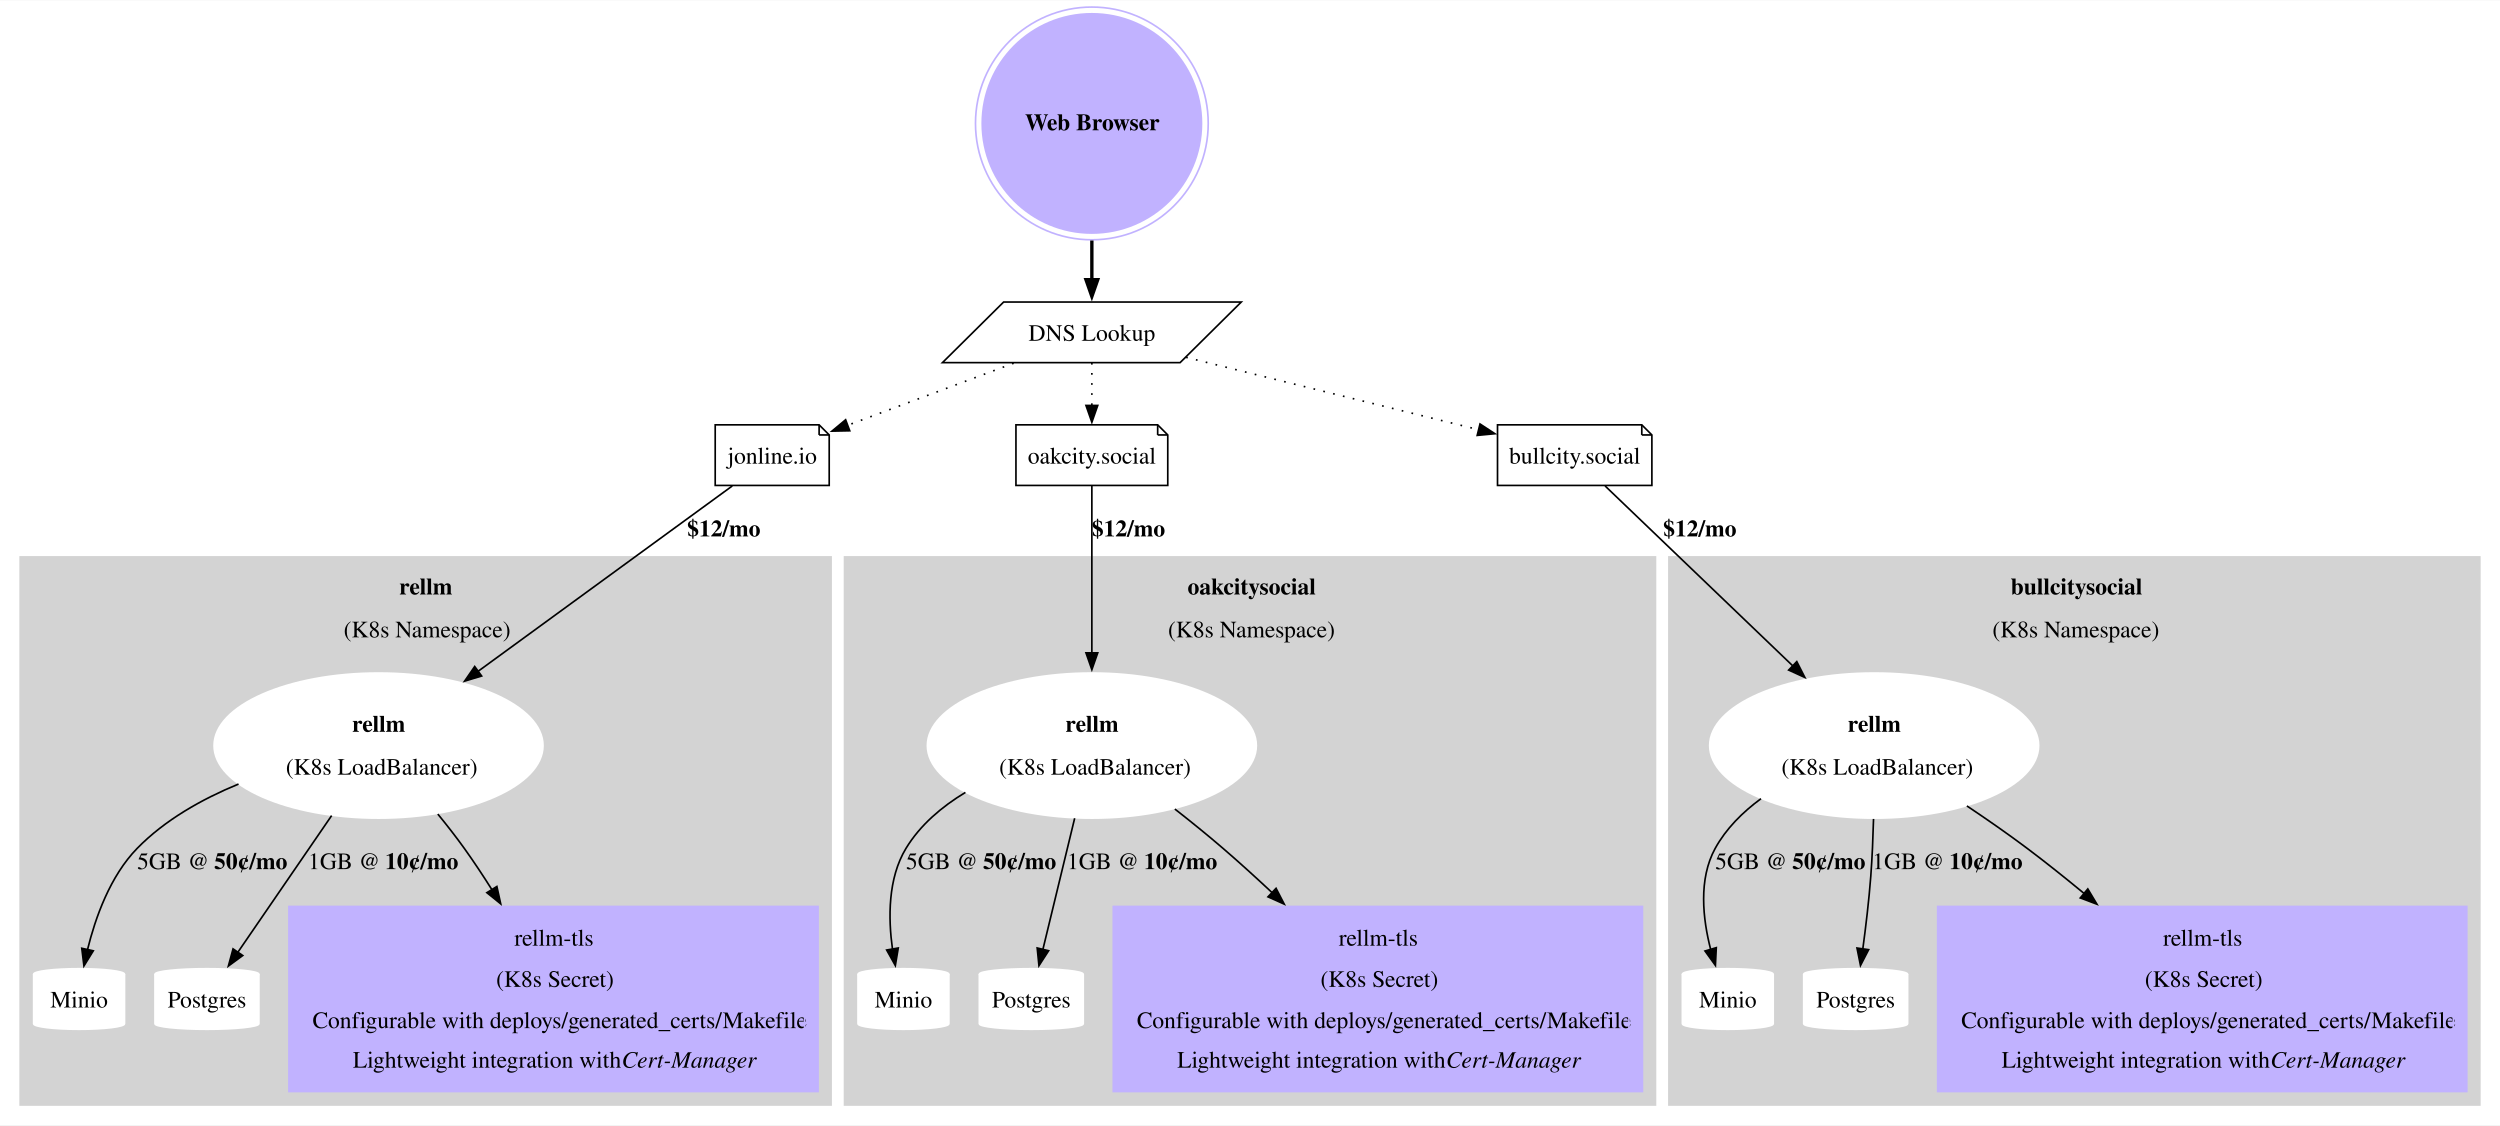
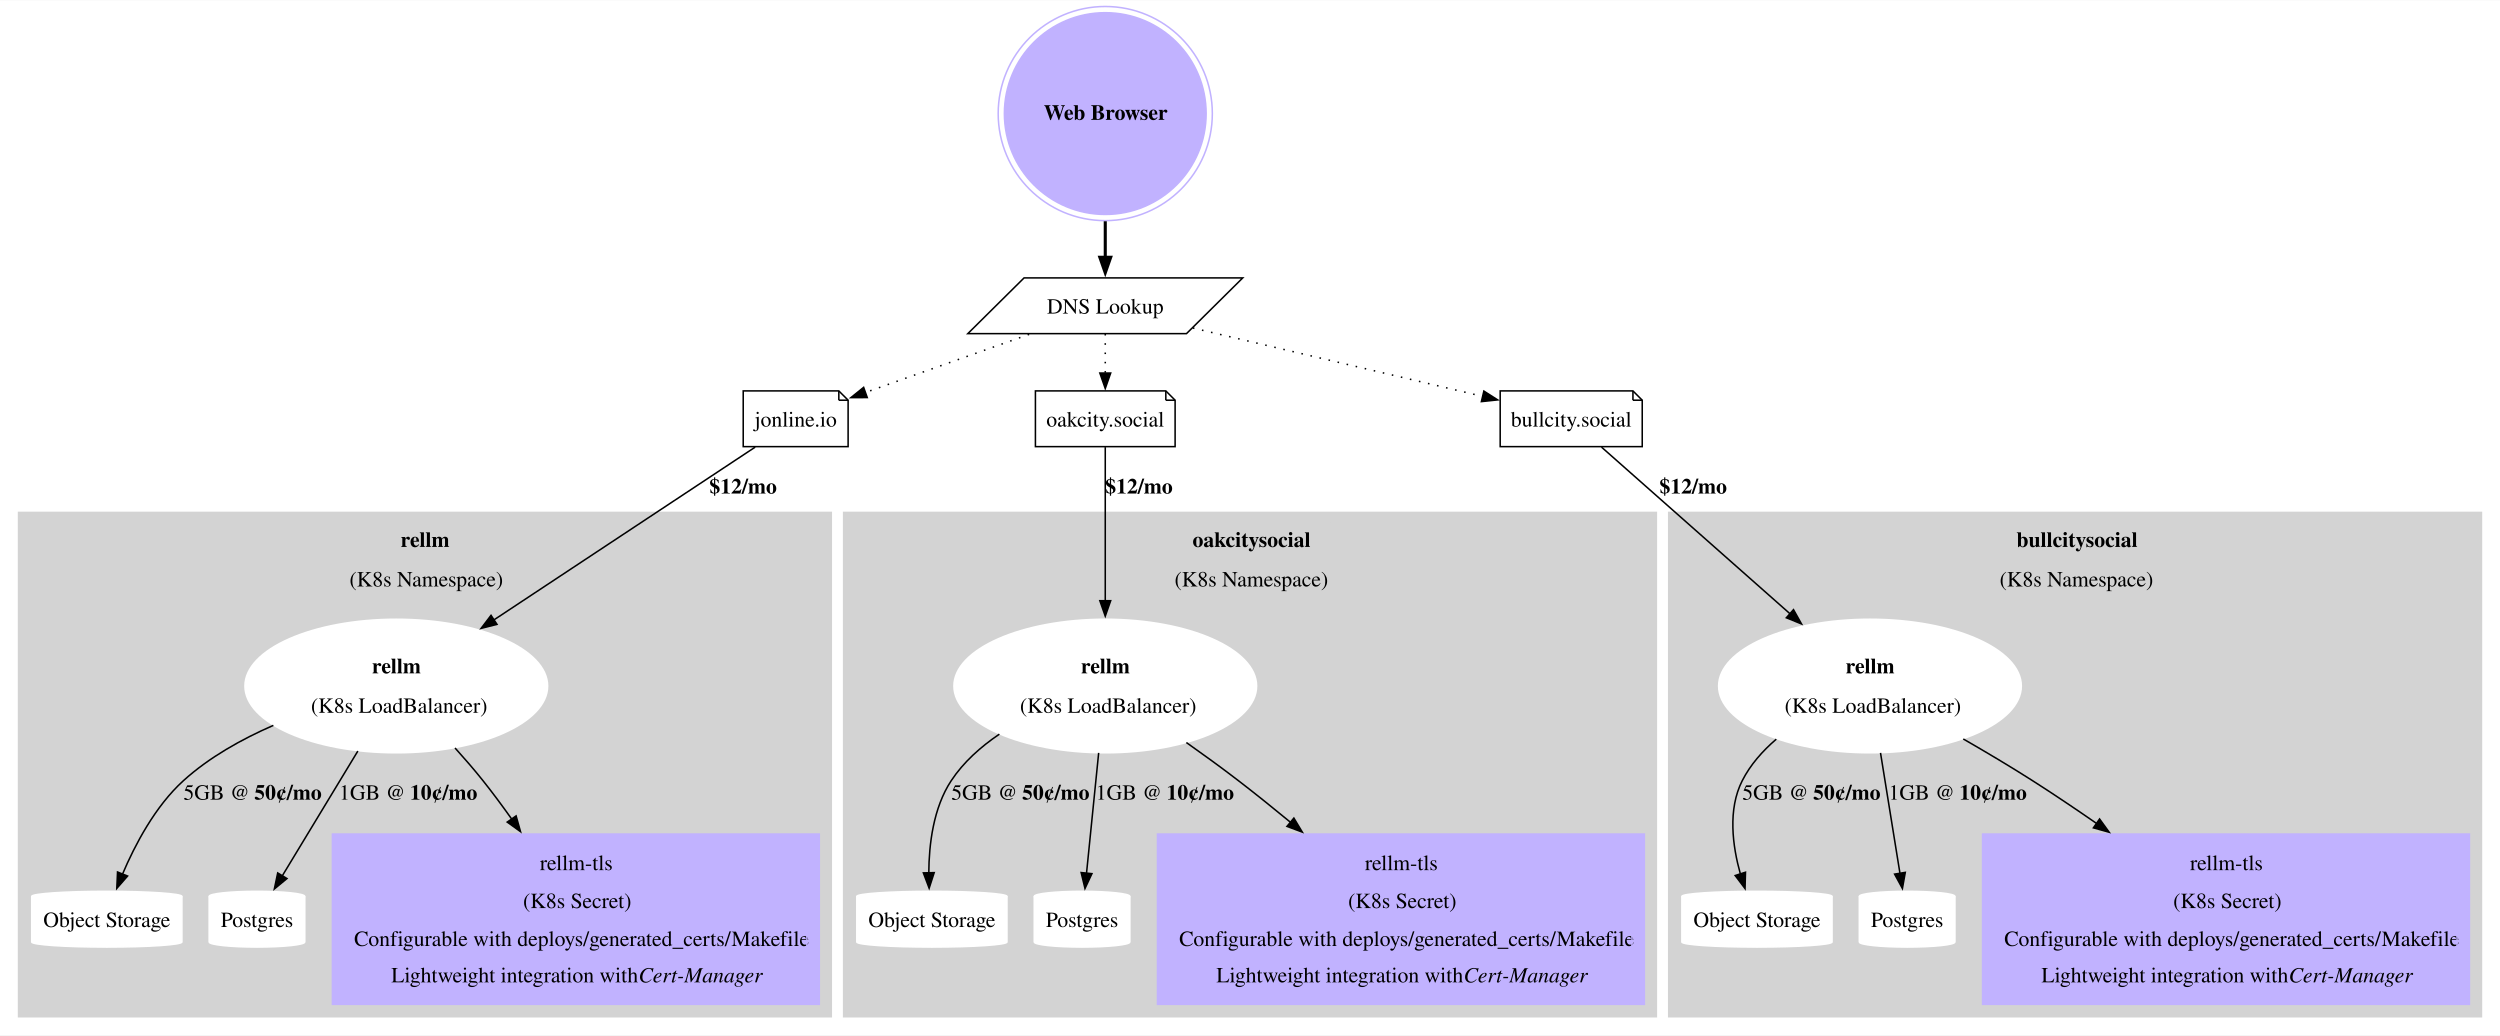
- <svg xmlns="http://www.w3.org/2000/svg" width="1486pt" height="669pt" viewBox="0.00 0.00 1486.00 668.61">
+ <svg xmlns="http://www.w3.org/2000/svg" width="1615pt" height="669pt" viewBox="0.00 0.00 1615.00 668.61">
  <g id="graph0" class="graph" transform="scale(1 1) rotate(0) translate(4 664.61)">
-     <polygon fill="white" stroke="none" points="-4,4 -4,-664.61 1482,-664.61 1482,4 -4,4" />
+     <polygon fill="white" stroke="none" points="-4,4 -4,-664.61 1611,-664.61 1611,4 -4,4" />
    <g id="clust1" class="cluster">
-       <polygon fill="lightgrey" stroke="lightgrey" points="8,-8 8,-333.77 490,-333.77 490,-8 8,-8" />
-       <polygon fill="none" stroke="lightgrey" points="197.25,-304.27 197.25,-326.77 300.75,-326.77 300.75,-304.27 197.25,-304.27" />
-       <text text-anchor="start" x="233.25" y="-311.47" font-family="Times,serif" font-weight="bold" font-size="14.00">rellm</text>
-       <polygon fill="none" stroke="lightgrey" points="197.25,-279.77 197.25,-302.27 300.75,-302.27 300.75,-279.77 197.25,-279.77" />
-       <text text-anchor="start" x="200.25" y="-285.97" font-family="Times,serif" font-size="14.00">(K8s Namespace)</text>
-       <polygon fill="none" stroke="lightgrey" points="194.25,-276.77 194.25,-329.77 303.75,-329.77 303.75,-276.77 194.25,-276.77" />
+       <polygon fill="lightgrey" stroke="lightgrey" points="8,-8 8,-333.77 533,-333.77 533,-8 8,-8" />
+       <polygon fill="none" stroke="lightgrey" points="218.75,-304.27 218.75,-326.77 322.25,-326.77 322.25,-304.27 218.75,-304.27" />
+       <text text-anchor="start" x="254.75" y="-311.47" font-family="Times,serif" font-weight="bold" font-size="14.00">rellm</text>
+       <polygon fill="none" stroke="lightgrey" points="218.75,-279.77 218.75,-302.27 322.25,-302.27 322.25,-279.77 218.75,-279.77" />
+       <text text-anchor="start" x="221.75" y="-285.97" font-family="Times,serif" font-size="14.00">(K8s Namespace)</text>
+       <polygon fill="none" stroke="lightgrey" points="215.75,-276.77 215.75,-329.77 325.25,-329.77 325.25,-276.77 215.75,-276.77" />
    </g>
    <g id="clust2" class="cluster">
-       <polygon fill="lightgrey" stroke="lightgrey" points="498,-8 498,-333.77 980,-333.77 980,-8 498,-8" />
-       <polygon fill="none" stroke="lightgrey" points="687.25,-304.27 687.25,-326.77 790.75,-326.77 790.75,-304.27 687.25,-304.27" />
-       <text text-anchor="start" x="701.88" y="-311.47" font-family="Times,serif" font-weight="bold" font-size="14.00">oakcitysocial</text>
-       <polygon fill="none" stroke="lightgrey" points="687.25,-279.77 687.25,-302.27 790.75,-302.27 790.75,-279.77 687.25,-279.77" />
-       <text text-anchor="start" x="690.25" y="-285.97" font-family="Times,serif" font-size="14.00">(K8s Namespace)</text>
-       <polygon fill="none" stroke="lightgrey" points="684.25,-276.77 684.25,-329.77 793.75,-329.77 793.75,-276.77 684.25,-276.77" />
+       <polygon fill="lightgrey" stroke="lightgrey" points="541,-8 541,-333.77 1066,-333.77 1066,-8 541,-8" />
+       <polygon fill="none" stroke="lightgrey" points="751.75,-304.27 751.75,-326.77 855.25,-326.77 855.25,-304.27 751.75,-304.27" />
+       <text text-anchor="start" x="766.38" y="-311.47" font-family="Times,serif" font-weight="bold" font-size="14.00">oakcitysocial</text>
+       <polygon fill="none" stroke="lightgrey" points="751.75,-279.77 751.75,-302.27 855.25,-302.27 855.25,-279.77 751.75,-279.77" />
+       <text text-anchor="start" x="754.75" y="-285.97" font-family="Times,serif" font-size="14.00">(K8s Namespace)</text>
+       <polygon fill="none" stroke="lightgrey" points="748.75,-276.77 748.75,-329.77 858.25,-329.77 858.25,-276.77 748.75,-276.77" />
    </g>
    <g id="clust3" class="cluster">
-       <polygon fill="lightgrey" stroke="lightgrey" points="988,-8 988,-333.77 1470,-333.77 1470,-8 988,-8" />
-       <polygon fill="none" stroke="lightgrey" points="1177.25,-304.27 1177.25,-326.77 1280.75,-326.77 1280.75,-304.27 1177.25,-304.27" />
-       <text text-anchor="start" x="1191.12" y="-311.47" font-family="Times,serif" font-weight="bold" font-size="14.00">bullcitysocial</text>
-       <polygon fill="none" stroke="lightgrey" points="1177.25,-279.77 1177.25,-302.27 1280.75,-302.27 1280.75,-279.77 1177.25,-279.77" />
-       <text text-anchor="start" x="1180.25" y="-285.97" font-family="Times,serif" font-size="14.00">(K8s Namespace)</text>
-       <polygon fill="none" stroke="lightgrey" points="1174.25,-276.77 1174.25,-329.77 1283.75,-329.77 1283.75,-276.77 1174.25,-276.77" />
+       <polygon fill="lightgrey" stroke="lightgrey" points="1074,-8 1074,-333.77 1599,-333.77 1599,-8 1074,-8" />
+       <polygon fill="none" stroke="lightgrey" points="1284.75,-304.27 1284.75,-326.77 1388.25,-326.77 1388.25,-304.27 1284.75,-304.27" />
+       <text text-anchor="start" x="1298.62" y="-311.47" font-family="Times,serif" font-weight="bold" font-size="14.00">bullcitysocial</text>
+       <polygon fill="none" stroke="lightgrey" points="1284.75,-279.77 1284.75,-302.27 1388.25,-302.27 1388.25,-279.77 1284.75,-279.77" />
+       <text text-anchor="start" x="1287.75" y="-285.97" font-family="Times,serif" font-size="14.00">(K8s Namespace)</text>
+       <polygon fill="none" stroke="lightgrey" points="1281.75,-276.77 1281.75,-329.77 1391.25,-329.77 1391.25,-276.77 1281.75,-276.77" />
    </g>
    <g id="node1" class="node">
-       <ellipse fill="#c1b2ff" stroke="#c1b2ff" cx="645" cy="-591.44" rx="65.17" ry="65.17" />
-       <ellipse fill="none" stroke="#c1b2ff" cx="645" cy="-591.44" rx="69.17" ry="69.17" />
-       <text text-anchor="start" x="605.25" y="-587.39" font-family="Times,serif" font-weight="bold" font-size="14.00">Web Browser</text>
+       <ellipse fill="#c1b2ff" stroke="#c1b2ff" cx="710" cy="-591.44" rx="65.17" ry="65.17" />
+       <ellipse fill="none" stroke="#c1b2ff" cx="710" cy="-591.44" rx="69.17" ry="69.17" />
+       <text text-anchor="start" x="670.25" y="-587.39" font-family="Times,serif" font-weight="bold" font-size="14.00">Web Browser</text>
    </g>
    <g id="node2" class="node">
-       <polygon fill="none" stroke="black" points="733.8,-485.27 592.54,-485.27 556.2,-449.27 697.46,-449.27 733.8,-485.27" />
-       <text text-anchor="middle" x="645" y="-462.22" font-family="Times,serif" font-size="14.00">DNS Lookup</text>
+       <polygon fill="none" stroke="black" points="798.8,-485.27 657.54,-485.27 621.2,-449.27 762.46,-449.27 798.8,-485.27" />
+       <text text-anchor="middle" x="710" y="-462.22" font-family="Times,serif" font-size="14.00">DNS Lookup</text>
    </g>
    <g id="edge1" class="edge">
-       <path fill="none" stroke="black" stroke-width="2" d="M645,-521.85C645,-513.11 645,-504.57 645,-496.97" />
-       <polygon fill="black" stroke="black" stroke-width="2" points="648.5,-498.58 645,-488.58 641.5,-498.58 648.5,-498.58" />
+       <path fill="none" stroke="black" stroke-width="2" d="M710,-521.85C710,-513.11 710,-504.57 710,-496.97" />
+       <polygon fill="black" stroke="black" stroke-width="2" points="713.5,-498.58 710,-488.58 706.5,-498.58 713.5,-498.58" />
    </g>
    <g id="node3" class="node">
-       <polygon fill="none" stroke="black" points="482.88,-412.27 421.12,-412.27 421.12,-376.27 488.88,-376.27 488.88,-406.27 482.88,-412.27" />
-       <polyline fill="none" stroke="black" points="482.88,-412.27 482.88,-406.27" />
-       <polyline fill="none" stroke="black" points="488.88,-406.27 482.88,-406.27" />
-       <text text-anchor="middle" x="455" y="-389.22" font-family="Times,serif" font-size="14.00">jonline.io</text>
+       <polygon fill="none" stroke="black" points="537.88,-412.27 476.12,-412.27 476.12,-376.27 543.88,-376.27 543.88,-406.27 537.88,-412.27" />
+       <polyline fill="none" stroke="black" points="537.88,-412.27 537.88,-406.27" />
+       <polyline fill="none" stroke="black" points="543.88,-406.27 537.88,-406.27" />
+       <text text-anchor="middle" x="510" y="-389.22" font-family="Times,serif" font-size="14.00">jonline.io</text>
    </g>
    <g id="edge2" class="edge">
-       <path fill="none" stroke="black" stroke-dasharray="1,5" d="M598.52,-448.9C568.38,-437.64 529.34,-423.05 499.59,-411.93" />
-       <polygon fill="black" stroke="black" points="501.09,-408.75 490.5,-408.53 498.64,-415.31 501.09,-408.75" />
+       <path fill="none" stroke="black" stroke-dasharray="1,5" d="M660.82,-448.81C628.43,-437.31 586.37,-422.38 554.89,-411.2" />
+       <polygon fill="black" stroke="black" points="556.25,-407.97 545.66,-407.93 553.91,-414.57 556.25,-407.97" />
    </g>
    <g id="node4" class="node">
-       <polygon fill="none" stroke="black" points="684.12,-412.27 599.88,-412.27 599.88,-376.27 690.12,-376.27 690.12,-406.27 684.12,-412.27" />
-       <polyline fill="none" stroke="black" points="684.12,-412.27 684.12,-406.27" />
-       <polyline fill="none" stroke="black" points="690.12,-406.27 684.12,-406.27" />
-       <text text-anchor="middle" x="645" y="-389.22" font-family="Times,serif" font-size="14.00">oakcity.social</text>
+       <polygon fill="none" stroke="black" points="749.12,-412.27 664.88,-412.27 664.88,-376.27 755.12,-376.27 755.12,-406.27 749.12,-412.27" />
+       <polyline fill="none" stroke="black" points="749.12,-412.27 749.12,-406.27" />
+       <polyline fill="none" stroke="black" points="755.12,-406.27 749.12,-406.27" />
+       <text text-anchor="middle" x="710" y="-389.22" font-family="Times,serif" font-size="14.00">oakcity.social</text>
    </g>
    <g id="edge3" class="edge">
-       <path fill="none" stroke="black" stroke-dasharray="1,5" d="M645,-449.08C645,-441.49 645,-432.37 645,-423.81" />
-       <polygon fill="black" stroke="black" points="648.5,-423.81 645,-413.81 641.5,-423.81 648.5,-423.81" />
+       <path fill="none" stroke="black" stroke-dasharray="1,5" d="M710,-449.08C710,-441.49 710,-432.37 710,-423.81" />
+       <polygon fill="black" stroke="black" points="713.5,-423.81 710,-413.81 706.5,-423.81 713.5,-423.81" />
    </g>
    <g id="node5" class="node">
-       <polygon fill="none" stroke="black" points="971.88,-412.27 886.12,-412.27 886.12,-376.27 977.88,-376.27 977.88,-406.27 971.88,-412.27" />
-       <polyline fill="none" stroke="black" points="971.88,-412.27 971.88,-406.27" />
-       <polyline fill="none" stroke="black" points="977.88,-406.27 971.88,-406.27" />
-       <text text-anchor="middle" x="932" y="-389.22" font-family="Times,serif" font-size="14.00">bullcity.social</text>
+       <polygon fill="none" stroke="black" points="1050.88,-412.27 965.12,-412.27 965.12,-376.27 1056.88,-376.27 1056.88,-406.27 1050.88,-412.27" />
+       <polyline fill="none" stroke="black" points="1050.88,-412.27 1050.88,-406.27" />
+       <polyline fill="none" stroke="black" points="1056.88,-406.27 1050.88,-406.27" />
+       <text text-anchor="middle" x="1011" y="-389.22" font-family="Times,serif" font-size="14.00">bullcity.social</text>
    </g>
    <g id="edge4" class="edge">
-       <path fill="none" stroke="black" stroke-dasharray="1,5" d="M701.02,-452.41C751.22,-439.99 824.51,-421.86 875.01,-409.37" />
-       <polygon fill="black" stroke="black" points="875.72,-412.8 884.58,-407 874.04,-406 875.72,-412.8" />
+       <path fill="none" stroke="black" stroke-dasharray="1,5" d="M766.62,-452.91C820.2,-440.27 900.21,-421.4 953.93,-408.73" />
+       <polygon fill="black" stroke="black" points="954.58,-412.17 963.51,-406.47 952.97,-405.36 954.58,-412.17" />
    </g>
    <g id="node6" class="node">
-       <ellipse fill="white" stroke="white" cx="221" cy="-221.63" rx="97.76" ry="43.13" />
-       <polygon fill="none" stroke="white" points="162.88,-222.63 162.88,-245.13 279.12,-245.13 279.12,-222.63 162.88,-222.63" />
-       <text text-anchor="start" x="205.25" y="-229.83" font-family="Times,serif" font-weight="bold" font-size="14.00">rellm</text>
-       <polygon fill="none" stroke="white" points="162.88,-198.13 162.88,-220.63 279.12,-220.63 279.12,-198.13 162.88,-198.13" />
-       <text text-anchor="start" x="165.88" y="-204.33" font-family="Times,serif" font-size="14.00">(K8s LoadBalancer)</text>
-       <polygon fill="none" stroke="white" points="159.88,-195.13 159.88,-248.13 282.12,-248.13 282.12,-195.13 159.88,-195.13" />
+       <ellipse fill="white" stroke="white" cx="252" cy="-221.63" rx="97.76" ry="43.13" />
+       <polygon fill="none" stroke="white" points="193.88,-222.63 193.88,-245.13 310.12,-245.13 310.12,-222.63 193.88,-222.63" />
+       <text text-anchor="start" x="236.25" y="-229.83" font-family="Times,serif" font-weight="bold" font-size="14.00">rellm</text>
+       <polygon fill="none" stroke="white" points="193.88,-198.13 193.88,-220.63 310.12,-220.63 310.12,-198.13 193.88,-198.13" />
+       <text text-anchor="start" x="196.88" y="-204.33" font-family="Times,serif" font-size="14.00">(K8s LoadBalancer)</text>
+       <polygon fill="none" stroke="white" points="190.88,-195.13 190.88,-248.13 313.12,-248.13 313.12,-195.13 190.88,-195.13" />
    </g>
    <g id="edge8" class="edge">
-       <path fill="none" stroke="black" d="M431.28,-375.97C396.13,-350.34 329.11,-301.47 280.15,-265.77" />
-       <polygon fill="black" stroke="black" points="282.29,-262.99 272.15,-259.93 278.16,-268.65 282.29,-262.99" />
-       <text text-anchor="start" x="404.46" y="-345.97" font-family="Times,serif" font-weight="bold" font-size="14.00">$12/mo</text>
+       <path fill="none" stroke="black" d="M483.84,-375.97C444.57,-349.99 369.19,-300.14 315.04,-264.33" />
+       <polygon fill="black" stroke="black" points="317.06,-261.47 306.79,-258.87 313.2,-267.31 317.06,-261.47" />
+       <text text-anchor="start" x="454.27" y="-345.97" font-family="Times,serif" font-weight="bold" font-size="14.00">$12/mo</text>
    </g>
    <g id="node10" class="node">
-       <ellipse fill="white" stroke="white" cx="645" cy="-221.63" rx="97.76" ry="43.13" />
-       <polygon fill="none" stroke="white" points="586.88,-222.63 586.88,-245.13 703.12,-245.13 703.12,-222.63 586.88,-222.63" />
-       <text text-anchor="start" x="629.25" y="-229.83" font-family="Times,serif" font-weight="bold" font-size="14.00">rellm</text>
-       <polygon fill="none" stroke="white" points="586.88,-198.13 586.88,-220.63 703.12,-220.63 703.12,-198.13 586.88,-198.13" />
-       <text text-anchor="start" x="589.88" y="-204.33" font-family="Times,serif" font-size="14.00">(K8s LoadBalancer)</text>
-       <polygon fill="none" stroke="white" points="583.88,-195.13 583.88,-248.13 706.12,-248.13 706.12,-195.13 583.88,-195.13" />
+       <ellipse fill="white" stroke="white" cx="710" cy="-221.63" rx="97.76" ry="43.13" />
+       <polygon fill="none" stroke="white" points="651.88,-222.63 651.88,-245.13 768.12,-245.13 768.12,-222.63 651.88,-222.63" />
+       <text text-anchor="start" x="694.25" y="-229.83" font-family="Times,serif" font-weight="bold" font-size="14.00">rellm</text>
+       <polygon fill="none" stroke="white" points="651.88,-198.13 651.88,-220.63 768.12,-220.63 768.12,-198.13 651.88,-198.13" />
+       <text text-anchor="start" x="654.88" y="-204.33" font-family="Times,serif" font-size="14.00">(K8s LoadBalancer)</text>
+       <polygon fill="none" stroke="white" points="648.88,-195.13 648.88,-248.13 771.12,-248.13 771.12,-195.13 648.88,-195.13" />
    </g>
    <g id="edge12" class="edge">
-       <path fill="none" stroke="black" d="M645,-375.97C645,-352.83 645,-310.74 645,-276.51" />
-       <polygon fill="black" stroke="black" points="648.5,-276.75 645,-266.75 641.5,-276.75 648.5,-276.75" />
-       <text text-anchor="start" x="645" y="-345.97" font-family="Times,serif" font-weight="bold" font-size="14.00">$12/mo</text>
+       <path fill="none" stroke="black" d="M710,-375.97C710,-352.83 710,-310.74 710,-276.51" />
+       <polygon fill="black" stroke="black" points="713.5,-276.75 710,-266.75 706.5,-276.75 713.5,-276.75" />
+       <text text-anchor="start" x="710" y="-345.97" font-family="Times,serif" font-weight="bold" font-size="14.00">$12/mo</text>
    </g>
    <g id="node14" class="node">
-       <ellipse fill="white" stroke="white" cx="1110" cy="-221.63" rx="97.76" ry="43.13" />
-       <polygon fill="none" stroke="white" points="1051.88,-222.63 1051.88,-245.13 1168.12,-245.13 1168.12,-222.63 1051.88,-222.63" />
-       <text text-anchor="start" x="1094.25" y="-229.83" font-family="Times,serif" font-weight="bold" font-size="14.00">rellm</text>
-       <polygon fill="none" stroke="white" points="1051.88,-198.13 1051.88,-220.63 1168.12,-220.63 1168.12,-198.13 1051.88,-198.13" />
-       <text text-anchor="start" x="1054.88" y="-204.33" font-family="Times,serif" font-size="14.00">(K8s LoadBalancer)</text>
-       <polygon fill="none" stroke="white" points="1048.88,-195.13 1048.88,-248.13 1171.12,-248.13 1171.12,-195.13 1048.88,-195.13" />
+       <ellipse fill="white" stroke="white" cx="1204" cy="-221.63" rx="97.76" ry="43.13" />
+       <polygon fill="none" stroke="white" points="1145.88,-222.63 1145.88,-245.13 1262.12,-245.13 1262.12,-222.63 1145.88,-222.63" />
+       <text text-anchor="start" x="1188.25" y="-229.83" font-family="Times,serif" font-weight="bold" font-size="14.00">rellm</text>
+       <polygon fill="none" stroke="white" points="1145.88,-198.13 1145.88,-220.63 1262.12,-220.63 1262.12,-198.13 1145.88,-198.13" />
+       <text text-anchor="start" x="1148.88" y="-204.33" font-family="Times,serif" font-size="14.00">(K8s LoadBalancer)</text>
+       <polygon fill="none" stroke="white" points="1142.88,-195.13 1142.88,-248.13 1265.12,-248.13 1265.12,-195.13 1142.88,-195.13" />
    </g>
    <g id="edge16" class="edge">
-       <path fill="none" stroke="black" d="M950.05,-375.97C976.01,-351.08 1024.84,-304.27 1061.75,-268.89" />
-       <polygon fill="black" stroke="black" points="1064.01,-271.56 1068.81,-262.12 1059.17,-266.51 1064.01,-271.56" />
-       <text text-anchor="start" x="984.6" y="-345.97" font-family="Times,serif" font-weight="bold" font-size="14.00">$12/mo</text>
+       <path fill="none" stroke="black" d="M1030.57,-375.97C1058.87,-350.94 1112.23,-303.77 1152.32,-268.33" />
+       <polygon fill="black" stroke="black" points="1154.6,-270.98 1159.78,-261.73 1149.97,-265.73 1154.6,-270.98" />
+       <text text-anchor="start" x="1068.03" y="-345.97" font-family="Times,serif" font-weight="bold" font-size="14.00">$12/mo</text>
    </g>
    <g id="node7" class="node">
-       <path fill="white" stroke="white" d="M70,-85.73C70,-87.53 57.9,-89 43,-89 28.1,-89 16,-87.53 16,-85.73 16,-85.73 16,-56.27 16,-56.27 16,-54.47 28.1,-53 43,-53 57.9,-53 70,-54.47 70,-56.27 70,-56.27 70,-85.73 70,-85.73" />
-       <path fill="none" stroke="white" d="M70,-85.73C70,-83.92 57.9,-82.45 43,-82.45 28.1,-82.45 16,-83.92 16,-85.73" />
-       <text text-anchor="middle" x="43" y="-65.95" font-family="Times,serif" font-size="14.00">Minio</text>
+       <path fill="white" stroke="white" d="M113.5,-85.73C113.5,-87.53 91.76,-89 65,-89 38.24,-89 16.5,-87.53 16.5,-85.73 16.5,-85.73 16.5,-56.27 16.5,-56.27 16.5,-54.47 38.24,-53 65,-53 91.76,-53 113.5,-54.47 113.5,-56.27 113.5,-56.27 113.5,-85.73 113.5,-85.73" />
+       <path fill="none" stroke="white" d="M113.5,-85.73C113.5,-83.92 91.76,-82.45 65,-82.45 38.24,-82.45 16.5,-83.92 16.5,-85.73" />
+       <text text-anchor="middle" x="65" y="-65.95" font-family="Times,serif" font-size="14.00">Object Storage</text>
    </g>
    <g id="edge5" class="edge">
-       <path fill="none" stroke="black" d="M137.78,-198.77C115.99,-189.8 94,-177.42 77.5,-160.5 61.48,-144.07 52.68,-119.36 47.99,-100.22" />
-       <polygon fill="black" stroke="black" points="51.45,-99.65 45.89,-90.63 44.61,-101.15 51.45,-99.65" />
-       <text text-anchor="start" x="77.5" y="-148.2" font-family="Times,serif" font-size="14.00">5GB @ </text>
-       <text text-anchor="start" x="123.25" y="-148.2" font-family="Times,serif" font-weight="bold" font-size="14.00">50¢/mo</text>
+       <path fill="none" stroke="black" d="M172.59,-196.21C152.06,-187.28 131.1,-175.55 114.5,-160.5 96.29,-143.99 83.22,-119.17 75.1,-100.01" />
+       <polygon fill="black" stroke="black" points="78.42,-98.88 71.45,-90.9 71.92,-101.48 78.42,-98.88" />
+       <text text-anchor="start" x="114.5" y="-148.2" font-family="Times,serif" font-size="14.00">5GB @ </text>
+       <text text-anchor="start" x="160.25" y="-148.2" font-family="Times,serif" font-weight="bold" font-size="14.00">50¢/mo</text>
    </g>
    <g id="node8" class="node">
-       <path fill="white" stroke="white" d="M149.88,-85.73C149.88,-87.53 136.04,-89 119,-89 101.96,-89 88.12,-87.53 88.12,-85.73 88.12,-85.73 88.12,-56.27 88.12,-56.27 88.12,-54.47 101.96,-53 119,-53 136.04,-53 149.88,-54.47 149.88,-56.27 149.88,-56.27 149.88,-85.73 149.88,-85.73" />
-       <path fill="none" stroke="white" d="M149.88,-85.73C149.88,-83.92 136.04,-82.45 119,-82.45 101.96,-82.45 88.12,-83.92 88.12,-85.73" />
-       <text text-anchor="middle" x="119" y="-65.95" font-family="Times,serif" font-size="14.00">Postgres</text>
+       <path fill="white" stroke="white" d="M192.88,-85.73C192.88,-87.53 179.04,-89 162,-89 144.96,-89 131.12,-87.53 131.12,-85.73 131.12,-85.73 131.12,-56.27 131.12,-56.27 131.12,-54.47 144.96,-53 162,-53 179.04,-53 192.88,-54.47 192.88,-56.27 192.88,-56.27 192.88,-85.73 192.88,-85.73" />
+       <path fill="none" stroke="white" d="M192.88,-85.73C192.88,-83.92 179.04,-82.45 162,-82.45 144.96,-82.45 131.12,-83.92 131.12,-85.73" />
+       <text text-anchor="middle" x="162" y="-65.95" font-family="Times,serif" font-size="14.00">Postgres</text>
    </g>
    <g id="edge6" class="edge">
-       <path fill="none" stroke="black" d="M193.13,-180.02C175.35,-154.11 152.82,-121.28 137.28,-98.64" />
-       <polygon fill="black" stroke="black" points="140.29,-96.84 131.74,-90.57 134.52,-100.8 140.29,-96.84" />
-       <text text-anchor="start" x="179.14" y="-148.2" font-family="Times,serif" font-size="14.00">1GB @ </text>
-       <text text-anchor="start" x="224.89" y="-148.2" font-family="Times,serif" font-weight="bold" font-size="14.00">10¢/mo</text>
+       <path fill="none" stroke="black" d="M227.17,-179.63C211.56,-153.84 191.86,-121.32 178.23,-98.81" />
+       <polygon fill="black" stroke="black" points="181.39,-97.26 173.22,-90.52 175.4,-100.89 181.39,-97.26" />
+       <text text-anchor="start" x="215.06" y="-148.2" font-family="Times,serif" font-size="14.00">1GB @ </text>
+       <text text-anchor="start" x="260.81" y="-148.2" font-family="Times,serif" font-weight="bold" font-size="14.00">10¢/mo</text>
    </g>
    <g id="node9" class="node">
-       <polygon fill="#c1b2ff" stroke="#c1b2ff" points="482.25,-126 167.75,-126 167.75,-16 482.25,-16 482.25,-126" />
-       <polygon fill="none" stroke="#c1b2ff" points="178.75,-96.5 178.75,-119 471.25,-119 471.25,-96.5 178.75,-96.5" />
-       <text text-anchor="start" x="301.75" y="-102.7" font-family="Times,serif" font-size="14.00">rellm-tls</text>
-       <polygon fill="none" stroke="#c1b2ff" points="178.75,-72 178.75,-94.5 471.25,-94.5 471.25,-72 178.75,-72" />
-       <text text-anchor="start" x="290.88" y="-78.2" font-family="Times,serif" font-size="14.00">(K8s Secret)</text>
-       <polygon fill="none" stroke="#c1b2ff" points="178.75,-47.5 178.75,-70 471.25,-70 471.25,-47.5 178.75,-47.5" />
-       <text text-anchor="start" x="181.75" y="-53.7" font-family="Times,serif" font-size="14.00">Configurable with deploys/generated_certs/Makefile</text>
-       <polygon fill="none" stroke="#c1b2ff" points="178.75,-23 178.75,-45.5 471.25,-45.5 471.25,-23 178.75,-23" />
-       <text text-anchor="start" x="205.75" y="-30.2" font-family="Times,serif" font-size="14.00">Lightweight integration with </text>
-       <text text-anchor="start" x="365.5" y="-30.2" font-family="Times,serif" font-style="italic" font-size="14.00">Cert-Manager</text>
-       <polygon fill="none" stroke="#c1b2ff" points="175.75,-20 175.75,-122 474.25,-122 474.25,-20 175.75,-20" />
+       <polygon fill="#c1b2ff" stroke="#c1b2ff" points="525.25,-126 210.75,-126 210.75,-16 525.25,-16 525.25,-126" />
+       <polygon fill="none" stroke="#c1b2ff" points="221.75,-96.5 221.75,-119 514.25,-119 514.25,-96.5 221.75,-96.5" />
+       <text text-anchor="start" x="344.75" y="-102.7" font-family="Times,serif" font-size="14.00">rellm-tls</text>
+       <polygon fill="none" stroke="#c1b2ff" points="221.75,-72 221.75,-94.5 514.25,-94.5 514.25,-72 221.75,-72" />
+       <text text-anchor="start" x="333.88" y="-78.2" font-family="Times,serif" font-size="14.00">(K8s Secret)</text>
+       <polygon fill="none" stroke="#c1b2ff" points="221.75,-47.5 221.75,-70 514.25,-70 514.25,-47.5 221.75,-47.5" />
+       <text text-anchor="start" x="224.75" y="-53.7" font-family="Times,serif" font-size="14.00">Configurable with deploys/generated_certs/Makefile</text>
+       <polygon fill="none" stroke="#c1b2ff" points="221.75,-23 221.75,-45.5 514.25,-45.5 514.25,-23 221.75,-23" />
+       <text text-anchor="start" x="248.75" y="-30.2" font-family="Times,serif" font-size="14.00">Lightweight integration with </text>
+       <text text-anchor="start" x="408.5" y="-30.2" font-family="Times,serif" font-style="italic" font-size="14.00">Cert-Manager</text>
+       <polygon fill="none" stroke="#c1b2ff" points="218.75,-20 218.75,-122 517.25,-122 517.25,-20 218.75,-20" />
    </g>
    <g id="edge7" class="edge">
-       <path fill="none" stroke="black" d="M256.23,-180.93C261.7,-174.26 267.14,-167.29 272,-160.5 277.61,-152.67 283.2,-144.23 288.53,-135.77" />
-       <polygon fill="black" stroke="black" points="291.34,-137.88 293.63,-127.54 285.39,-134.2 291.34,-137.88" />
+       <path fill="none" stroke="black" d="M289.94,-181.62C296.16,-174.74 302.4,-167.53 308,-160.5 314.29,-152.61 320.61,-144.08 326.67,-135.54" />
+       <polygon fill="black" stroke="black" points="329.4,-137.74 332.26,-127.54 323.66,-133.74 329.4,-137.74" />
    </g>
    <g id="node11" class="node">
-       <path fill="white" stroke="white" d="M560,-85.73C560,-87.53 547.9,-89 533,-89 518.1,-89 506,-87.53 506,-85.73 506,-85.73 506,-56.27 506,-56.27 506,-54.47 518.1,-53 533,-53 547.9,-53 560,-54.47 560,-56.27 560,-56.27 560,-85.73 560,-85.73" />
-       <path fill="none" stroke="white" d="M560,-85.73C560,-83.92 547.9,-82.45 533,-82.45 518.1,-82.45 506,-83.92 506,-85.73" />
-       <text text-anchor="middle" x="533" y="-65.95" font-family="Times,serif" font-size="14.00">Minio</text>
+       <path fill="white" stroke="white" d="M646.5,-85.73C646.5,-87.53 624.76,-89 598,-89 571.24,-89 549.5,-87.53 549.5,-85.73 549.5,-85.73 549.5,-56.27 549.5,-56.27 549.5,-54.47 571.24,-53 598,-53 624.76,-53 646.5,-54.47 646.5,-56.27 646.5,-56.27 646.5,-85.73 646.5,-85.73" />
+       <path fill="none" stroke="white" d="M646.5,-85.73C646.5,-83.92 624.76,-82.45 598,-82.45 571.24,-82.45 549.5,-83.92 549.5,-85.73" />
+       <text text-anchor="middle" x="598" y="-65.95" font-family="Times,serif" font-size="14.00">Object Storage</text>
    </g>
    <g id="edge9" class="edge">
-       <path fill="none" stroke="black" d="M569.84,-193.8C555.81,-185.33 542.93,-174.42 534.5,-160.5 523.72,-142.71 523.92,-118.99 526.5,-100.59" />
-       <polygon fill="black" stroke="black" points="529.93,-101.32 528.19,-90.87 523.03,-100.12 529.93,-101.32" />
-       <text text-anchor="start" x="534.5" y="-148.2" font-family="Times,serif" font-size="14.00">5GB @ </text>
-       <text text-anchor="start" x="580.25" y="-148.2" font-family="Times,serif" font-weight="bold" font-size="14.00">50¢/mo</text>
+       <path fill="none" stroke="black" d="M641.59,-190.54C629.57,-182.41 618.4,-172.46 610.5,-160.5 598.92,-142.98 596.09,-119.24 596,-100.76" />
+       <polygon fill="black" stroke="black" points="599.49,-101.09 596.23,-91.01 592.49,-100.93 599.49,-101.09" />
+       <text text-anchor="start" x="610.5" y="-148.2" font-family="Times,serif" font-size="14.00">5GB @ </text>
+       <text text-anchor="start" x="656.25" y="-148.2" font-family="Times,serif" font-weight="bold" font-size="14.00">50¢/mo</text>
    </g>
    <g id="node12" class="node">
-       <path fill="white" stroke="white" d="M639.88,-85.73C639.88,-87.53 626.04,-89 609,-89 591.96,-89 578.12,-87.53 578.12,-85.73 578.12,-85.73 578.12,-56.27 578.12,-56.27 578.12,-54.47 591.96,-53 609,-53 626.04,-53 639.88,-54.47 639.88,-56.27 639.88,-56.27 639.88,-85.73 639.88,-85.73" />
-       <path fill="none" stroke="white" d="M639.88,-85.73C639.88,-83.92 626.04,-82.45 609,-82.45 591.96,-82.45 578.12,-83.92 578.12,-85.73" />
-       <text text-anchor="middle" x="609" y="-65.95" font-family="Times,serif" font-size="14.00">Postgres</text>
+       <path fill="white" stroke="white" d="M725.88,-85.73C725.88,-87.53 712.04,-89 695,-89 677.96,-89 664.12,-87.53 664.12,-85.73 664.12,-85.73 664.12,-56.27 664.12,-56.27 664.12,-54.47 677.96,-53 695,-53 712.04,-53 725.88,-54.47 725.88,-56.27 725.88,-56.27 725.88,-85.73 725.88,-85.73" />
+       <path fill="none" stroke="white" d="M725.88,-85.73C725.88,-83.92 712.04,-82.45 695,-82.45 677.96,-82.45 664.12,-83.92 664.12,-85.73" />
+       <text text-anchor="middle" x="695" y="-65.95" font-family="Times,serif" font-size="14.00">Postgres</text>
    </g>
    <g id="edge10" class="edge">
-       <path fill="none" stroke="black" d="M634.78,-178.44C628.72,-153.41 621.2,-122.37 615.85,-100.28" />
-       <polygon fill="black" stroke="black" points="619.31,-99.69 613.55,-90.79 612.5,-101.34 619.31,-99.69" />
-       <text text-anchor="start" x="630.22" y="-148.2" font-family="Times,serif" font-size="14.00">1GB @ </text>
-       <text text-anchor="start" x="675.97" y="-148.2" font-family="Times,serif" font-weight="bold" font-size="14.00">10¢/mo</text>
+       <path fill="none" stroke="black" d="M705.74,-178.44C703.23,-153.53 700.11,-122.65 697.88,-100.58" />
+       <polygon fill="black" stroke="black" points="701.39,-100.43 696.9,-90.83 694.42,-101.13 701.39,-100.43" />
+       <text text-anchor="start" x="703.84" y="-148.2" font-family="Times,serif" font-size="14.00">1GB @ </text>
+       <text text-anchor="start" x="749.59" y="-148.2" font-family="Times,serif" font-weight="bold" font-size="14.00">10¢/mo</text>
    </g>
    <g id="node13" class="node">
-       <polygon fill="#c1b2ff" stroke="#c1b2ff" points="972.25,-126 657.75,-126 657.75,-16 972.25,-16 972.25,-126" />
-       <polygon fill="none" stroke="#c1b2ff" points="668.75,-96.5 668.75,-119 961.25,-119 961.25,-96.5 668.75,-96.5" />
-       <text text-anchor="start" x="791.75" y="-102.7" font-family="Times,serif" font-size="14.00">rellm-tls</text>
-       <polygon fill="none" stroke="#c1b2ff" points="668.75,-72 668.75,-94.5 961.25,-94.5 961.25,-72 668.75,-72" />
-       <text text-anchor="start" x="780.88" y="-78.2" font-family="Times,serif" font-size="14.00">(K8s Secret)</text>
-       <polygon fill="none" stroke="#c1b2ff" points="668.75,-47.5 668.75,-70 961.25,-70 961.25,-47.5 668.75,-47.5" />
-       <text text-anchor="start" x="671.75" y="-53.7" font-family="Times,serif" font-size="14.00">Configurable with deploys/generated_certs/Makefile</text>
-       <polygon fill="none" stroke="#c1b2ff" points="668.75,-23 668.75,-45.5 961.25,-45.5 961.25,-23 668.75,-23" />
-       <text text-anchor="start" x="695.75" y="-30.2" font-family="Times,serif" font-size="14.00">Lightweight integration with </text>
-       <text text-anchor="start" x="855.5" y="-30.2" font-family="Times,serif" font-style="italic" font-size="14.00">Cert-Manager</text>
-       <polygon fill="none" stroke="#c1b2ff" points="665.75,-20 665.75,-122 964.25,-122 964.25,-20 665.75,-20" />
+       <polygon fill="#c1b2ff" stroke="#c1b2ff" points="1058.25,-126 743.75,-126 743.75,-16 1058.25,-16 1058.25,-126" />
+       <polygon fill="none" stroke="#c1b2ff" points="754.75,-96.5 754.75,-119 1047.25,-119 1047.25,-96.5 754.75,-96.5" />
+       <text text-anchor="start" x="877.75" y="-102.7" font-family="Times,serif" font-size="14.00">rellm-tls</text>
+       <polygon fill="none" stroke="#c1b2ff" points="754.75,-72 754.75,-94.5 1047.25,-94.5 1047.25,-72 754.75,-72" />
+       <text text-anchor="start" x="866.88" y="-78.2" font-family="Times,serif" font-size="14.00">(K8s Secret)</text>
+       <polygon fill="none" stroke="#c1b2ff" points="754.75,-47.5 754.75,-70 1047.25,-70 1047.25,-47.5 754.75,-47.5" />
+       <text text-anchor="start" x="757.75" y="-53.7" font-family="Times,serif" font-size="14.00">Configurable with deploys/generated_certs/Makefile</text>
+       <polygon fill="none" stroke="#c1b2ff" points="754.75,-23 754.75,-45.5 1047.25,-45.5 1047.25,-23 754.75,-23" />
+       <text text-anchor="start" x="781.75" y="-30.2" font-family="Times,serif" font-size="14.00">Lightweight integration with </text>
+       <text text-anchor="start" x="941.5" y="-30.2" font-family="Times,serif" font-style="italic" font-size="14.00">Cert-Manager</text>
+       <polygon fill="none" stroke="#c1b2ff" points="751.75,-20 751.75,-122 1050.25,-122 1050.25,-20 751.75,-20" />
    </g>
    <g id="edge11" class="edge">
-       <path fill="none" stroke="black" d="M694.34,-183.91C703.99,-176.35 713.93,-168.31 723,-160.5 732.61,-152.22 742.52,-143.22 752.12,-134.23" />
-       <polygon fill="black" stroke="black" points="754.49,-136.8 759.35,-127.39 749.68,-131.72 754.49,-136.8" />
+       <path fill="none" stroke="black" d="M762.39,-185.13C773.62,-177.21 785.31,-168.72 796,-160.5 807.04,-152.02 818.5,-142.8 829.63,-133.62" />
+       <polygon fill="black" stroke="black" points="831.84,-136.34 837.29,-127.26 827.36,-130.95 831.84,-136.34" />
    </g>
    <g id="node15" class="node">
-       <path fill="white" stroke="white" d="M1050,-85.73C1050,-87.53 1037.9,-89 1023,-89 1008.1,-89 996,-87.53 996,-85.73 996,-85.73 996,-56.27 996,-56.27 996,-54.47 1008.1,-53 1023,-53 1037.9,-53 1050,-54.47 1050,-56.27 1050,-56.27 1050,-85.73 1050,-85.73" />
-       <path fill="none" stroke="white" d="M1050,-85.73C1050,-83.92 1037.9,-82.45 1023,-82.45 1008.1,-82.45 996,-83.92 996,-85.73" />
-       <text text-anchor="middle" x="1023" y="-65.95" font-family="Times,serif" font-size="14.00">Minio</text>
+       <path fill="white" stroke="white" d="M1179.5,-85.73C1179.5,-87.53 1157.76,-89 1131,-89 1104.24,-89 1082.5,-87.53 1082.5,-85.73 1082.5,-85.73 1082.5,-56.27 1082.5,-56.27 1082.5,-54.47 1104.24,-53 1131,-53 1157.76,-53 1179.5,-54.47 1179.5,-56.27 1179.5,-56.27 1179.5,-85.73 1179.5,-85.73" />
+       <path fill="none" stroke="white" d="M1179.5,-85.73C1179.5,-83.92 1157.76,-82.45 1131,-82.45 1104.24,-82.45 1082.5,-83.92 1082.5,-85.73" />
+       <text text-anchor="middle" x="1131" y="-65.95" font-family="Times,serif" font-size="14.00">Object Storage</text>
    </g>
    <g id="edge13" class="edge">
-       <path fill="none" stroke="black" d="M1042.73,-190.08C1031.8,-182.05 1021.96,-172.26 1015.5,-160.5 1005.47,-142.23 1008.12,-118.58 1012.86,-100.32" />
-       <polygon fill="black" stroke="black" points="1016.16,-101.52 1015.65,-90.94 1009.45,-99.53 1016.16,-101.52" />
-       <text text-anchor="start" x="1015.5" y="-148.2" font-family="Times,serif" font-size="14.00">5GB @ </text>
-       <text text-anchor="start" x="1061.25" y="-148.2" font-family="Times,serif" font-weight="bold" font-size="14.00">50¢/mo</text>
+       <path fill="none" stroke="black" d="M1143.48,-187.31C1134.61,-179.7 1126.72,-170.77 1121.5,-160.5 1112.03,-141.88 1115.21,-118.25 1120.32,-100.09" />
+       <polygon fill="black" stroke="black" points="1123.59,-101.35 1123.29,-90.76 1116.92,-99.23 1123.59,-101.35" />
+       <text text-anchor="start" x="1121.5" y="-148.2" font-family="Times,serif" font-size="14.00">5GB @ </text>
+       <text text-anchor="start" x="1167.25" y="-148.2" font-family="Times,serif" font-weight="bold" font-size="14.00">50¢/mo</text>
    </g>
    <g id="node16" class="node">
-       <path fill="white" stroke="white" d="M1129.88,-85.73C1129.88,-87.53 1116.04,-89 1099,-89 1081.96,-89 1068.12,-87.53 1068.12,-85.73 1068.12,-85.73 1068.12,-56.27 1068.12,-56.27 1068.12,-54.47 1081.96,-53 1099,-53 1116.04,-53 1129.88,-54.47 1129.88,-56.27 1129.88,-56.27 1129.88,-85.73 1129.88,-85.73" />
-       <path fill="none" stroke="white" d="M1129.88,-85.73C1129.88,-83.92 1116.04,-82.45 1099,-82.45 1081.96,-82.45 1068.12,-83.92 1068.12,-85.73" />
-       <text text-anchor="middle" x="1099" y="-65.95" font-family="Times,serif" font-size="14.00">Postgres</text>
+       <path fill="white" stroke="white" d="M1258.88,-85.73C1258.88,-87.53 1245.04,-89 1228,-89 1210.96,-89 1197.12,-87.53 1197.12,-85.73 1197.12,-85.73 1197.12,-56.27 1197.12,-56.27 1197.12,-54.47 1210.96,-53 1228,-53 1245.04,-53 1258.88,-54.47 1258.88,-56.27 1258.88,-56.27 1258.88,-85.73 1258.88,-85.73" />
+       <path fill="none" stroke="white" d="M1258.88,-85.73C1258.88,-83.92 1245.04,-82.45 1228,-82.45 1210.96,-82.45 1197.12,-83.92 1197.12,-85.73" />
+       <text text-anchor="middle" x="1228" y="-65.95" font-family="Times,serif" font-size="14.00">Postgres</text>
    </g>
    <g id="edge14" class="edge">
-       <path fill="none" stroke="black" d="M1109.63,-178.03C1109.33,-166.94 1108.83,-155.02 1108,-144 1106.92,-129.67 1105.02,-113.81 1103.24,-100.64" />
-       <polygon fill="black" stroke="black" points="1106.73,-100.33 1101.87,-90.91 1099.79,-101.3 1106.73,-100.33" />
-       <text text-anchor="start" x="1108.9" y="-148.2" font-family="Times,serif" font-size="14.00">1GB @ </text>
-       <text text-anchor="start" x="1154.65" y="-148.2" font-family="Times,serif" font-weight="bold" font-size="14.00">10¢/mo</text>
+       <path fill="none" stroke="black" d="M1210.81,-178.44C1214.84,-153.53 1219.82,-122.65 1223.38,-100.58" />
+       <polygon fill="black" stroke="black" points="1226.82,-101.25 1224.96,-90.82 1219.91,-100.13 1226.82,-101.25" />
+       <text text-anchor="start" x="1216" y="-148.2" font-family="Times,serif" font-size="14.00">1GB @ </text>
+       <text text-anchor="start" x="1261.75" y="-148.2" font-family="Times,serif" font-weight="bold" font-size="14.00">10¢/mo</text>
    </g>
    <g id="node17" class="node">
-       <polygon fill="#c1b2ff" stroke="#c1b2ff" points="1462.25,-126 1147.75,-126 1147.75,-16 1462.25,-16 1462.25,-126" />
-       <polygon fill="none" stroke="#c1b2ff" points="1158.75,-96.5 1158.75,-119 1451.25,-119 1451.25,-96.5 1158.75,-96.5" />
-       <text text-anchor="start" x="1281.75" y="-102.7" font-family="Times,serif" font-size="14.00">rellm-tls</text>
-       <polygon fill="none" stroke="#c1b2ff" points="1158.75,-72 1158.75,-94.5 1451.25,-94.5 1451.25,-72 1158.75,-72" />
-       <text text-anchor="start" x="1270.88" y="-78.2" font-family="Times,serif" font-size="14.00">(K8s Secret)</text>
-       <polygon fill="none" stroke="#c1b2ff" points="1158.75,-47.5 1158.75,-70 1451.25,-70 1451.25,-47.5 1158.75,-47.5" />
-       <text text-anchor="start" x="1161.75" y="-53.7" font-family="Times,serif" font-size="14.00">Configurable with deploys/generated_certs/Makefile</text>
-       <polygon fill="none" stroke="#c1b2ff" points="1158.75,-23 1158.75,-45.5 1451.25,-45.5 1451.25,-23 1158.75,-23" />
-       <text text-anchor="start" x="1185.75" y="-30.2" font-family="Times,serif" font-size="14.00">Lightweight integration with </text>
-       <text text-anchor="start" x="1345.5" y="-30.2" font-family="Times,serif" font-style="italic" font-size="14.00">Cert-Manager</text>
-       <polygon fill="none" stroke="#c1b2ff" points="1155.75,-20 1155.75,-122 1454.25,-122 1454.25,-20 1155.75,-20" />
+       <polygon fill="#c1b2ff" stroke="#c1b2ff" points="1591.25,-126 1276.75,-126 1276.75,-16 1591.25,-16 1591.25,-126" />
+       <polygon fill="none" stroke="#c1b2ff" points="1287.75,-96.5 1287.75,-119 1580.25,-119 1580.25,-96.5 1287.75,-96.5" />
+       <text text-anchor="start" x="1410.75" y="-102.7" font-family="Times,serif" font-size="14.00">rellm-tls</text>
+       <polygon fill="none" stroke="#c1b2ff" points="1287.75,-72 1287.75,-94.5 1580.25,-94.5 1580.25,-72 1287.75,-72" />
+       <text text-anchor="start" x="1399.88" y="-78.2" font-family="Times,serif" font-size="14.00">(K8s Secret)</text>
+       <polygon fill="none" stroke="#c1b2ff" points="1287.75,-47.5 1287.75,-70 1580.25,-70 1580.25,-47.5 1287.75,-47.5" />
+       <text text-anchor="start" x="1290.75" y="-53.7" font-family="Times,serif" font-size="14.00">Configurable with deploys/generated_certs/Makefile</text>
+       <polygon fill="none" stroke="#c1b2ff" points="1287.75,-23 1287.75,-45.5 1580.25,-45.5 1580.25,-23 1287.75,-23" />
+       <text text-anchor="start" x="1314.75" y="-30.2" font-family="Times,serif" font-size="14.00">Lightweight integration with </text>
+       <text text-anchor="start" x="1474.5" y="-30.2" font-family="Times,serif" font-style="italic" font-size="14.00">Cert-Manager</text>
+       <polygon fill="none" stroke="#c1b2ff" points="1284.75,-20 1284.75,-122 1583.25,-122 1583.25,-20 1284.75,-20" />
    </g>
    <g id="edge15" class="edge">
-       <path fill="none" stroke="black" d="M1165.12,-185.76C1177.14,-177.73 1189.65,-169.03 1201,-160.5 1212.14,-152.13 1223.65,-142.93 1234.77,-133.74" />
-       <polygon fill="black" stroke="black" points="1236.99,-136.44 1242.43,-127.34 1232.51,-131.07 1236.99,-136.44" />
+       <path fill="none" stroke="black" d="M1264.28,-187.43C1279.07,-178.92 1294.75,-169.6 1309,-160.5 1322.57,-151.84 1336.71,-142.33 1350.39,-132.85" />
+       <polygon fill="black" stroke="black" points="1352.33,-135.76 1358.54,-127.17 1348.33,-130.02 1352.33,-135.76" />
    </g>
  </g>
</svg>
